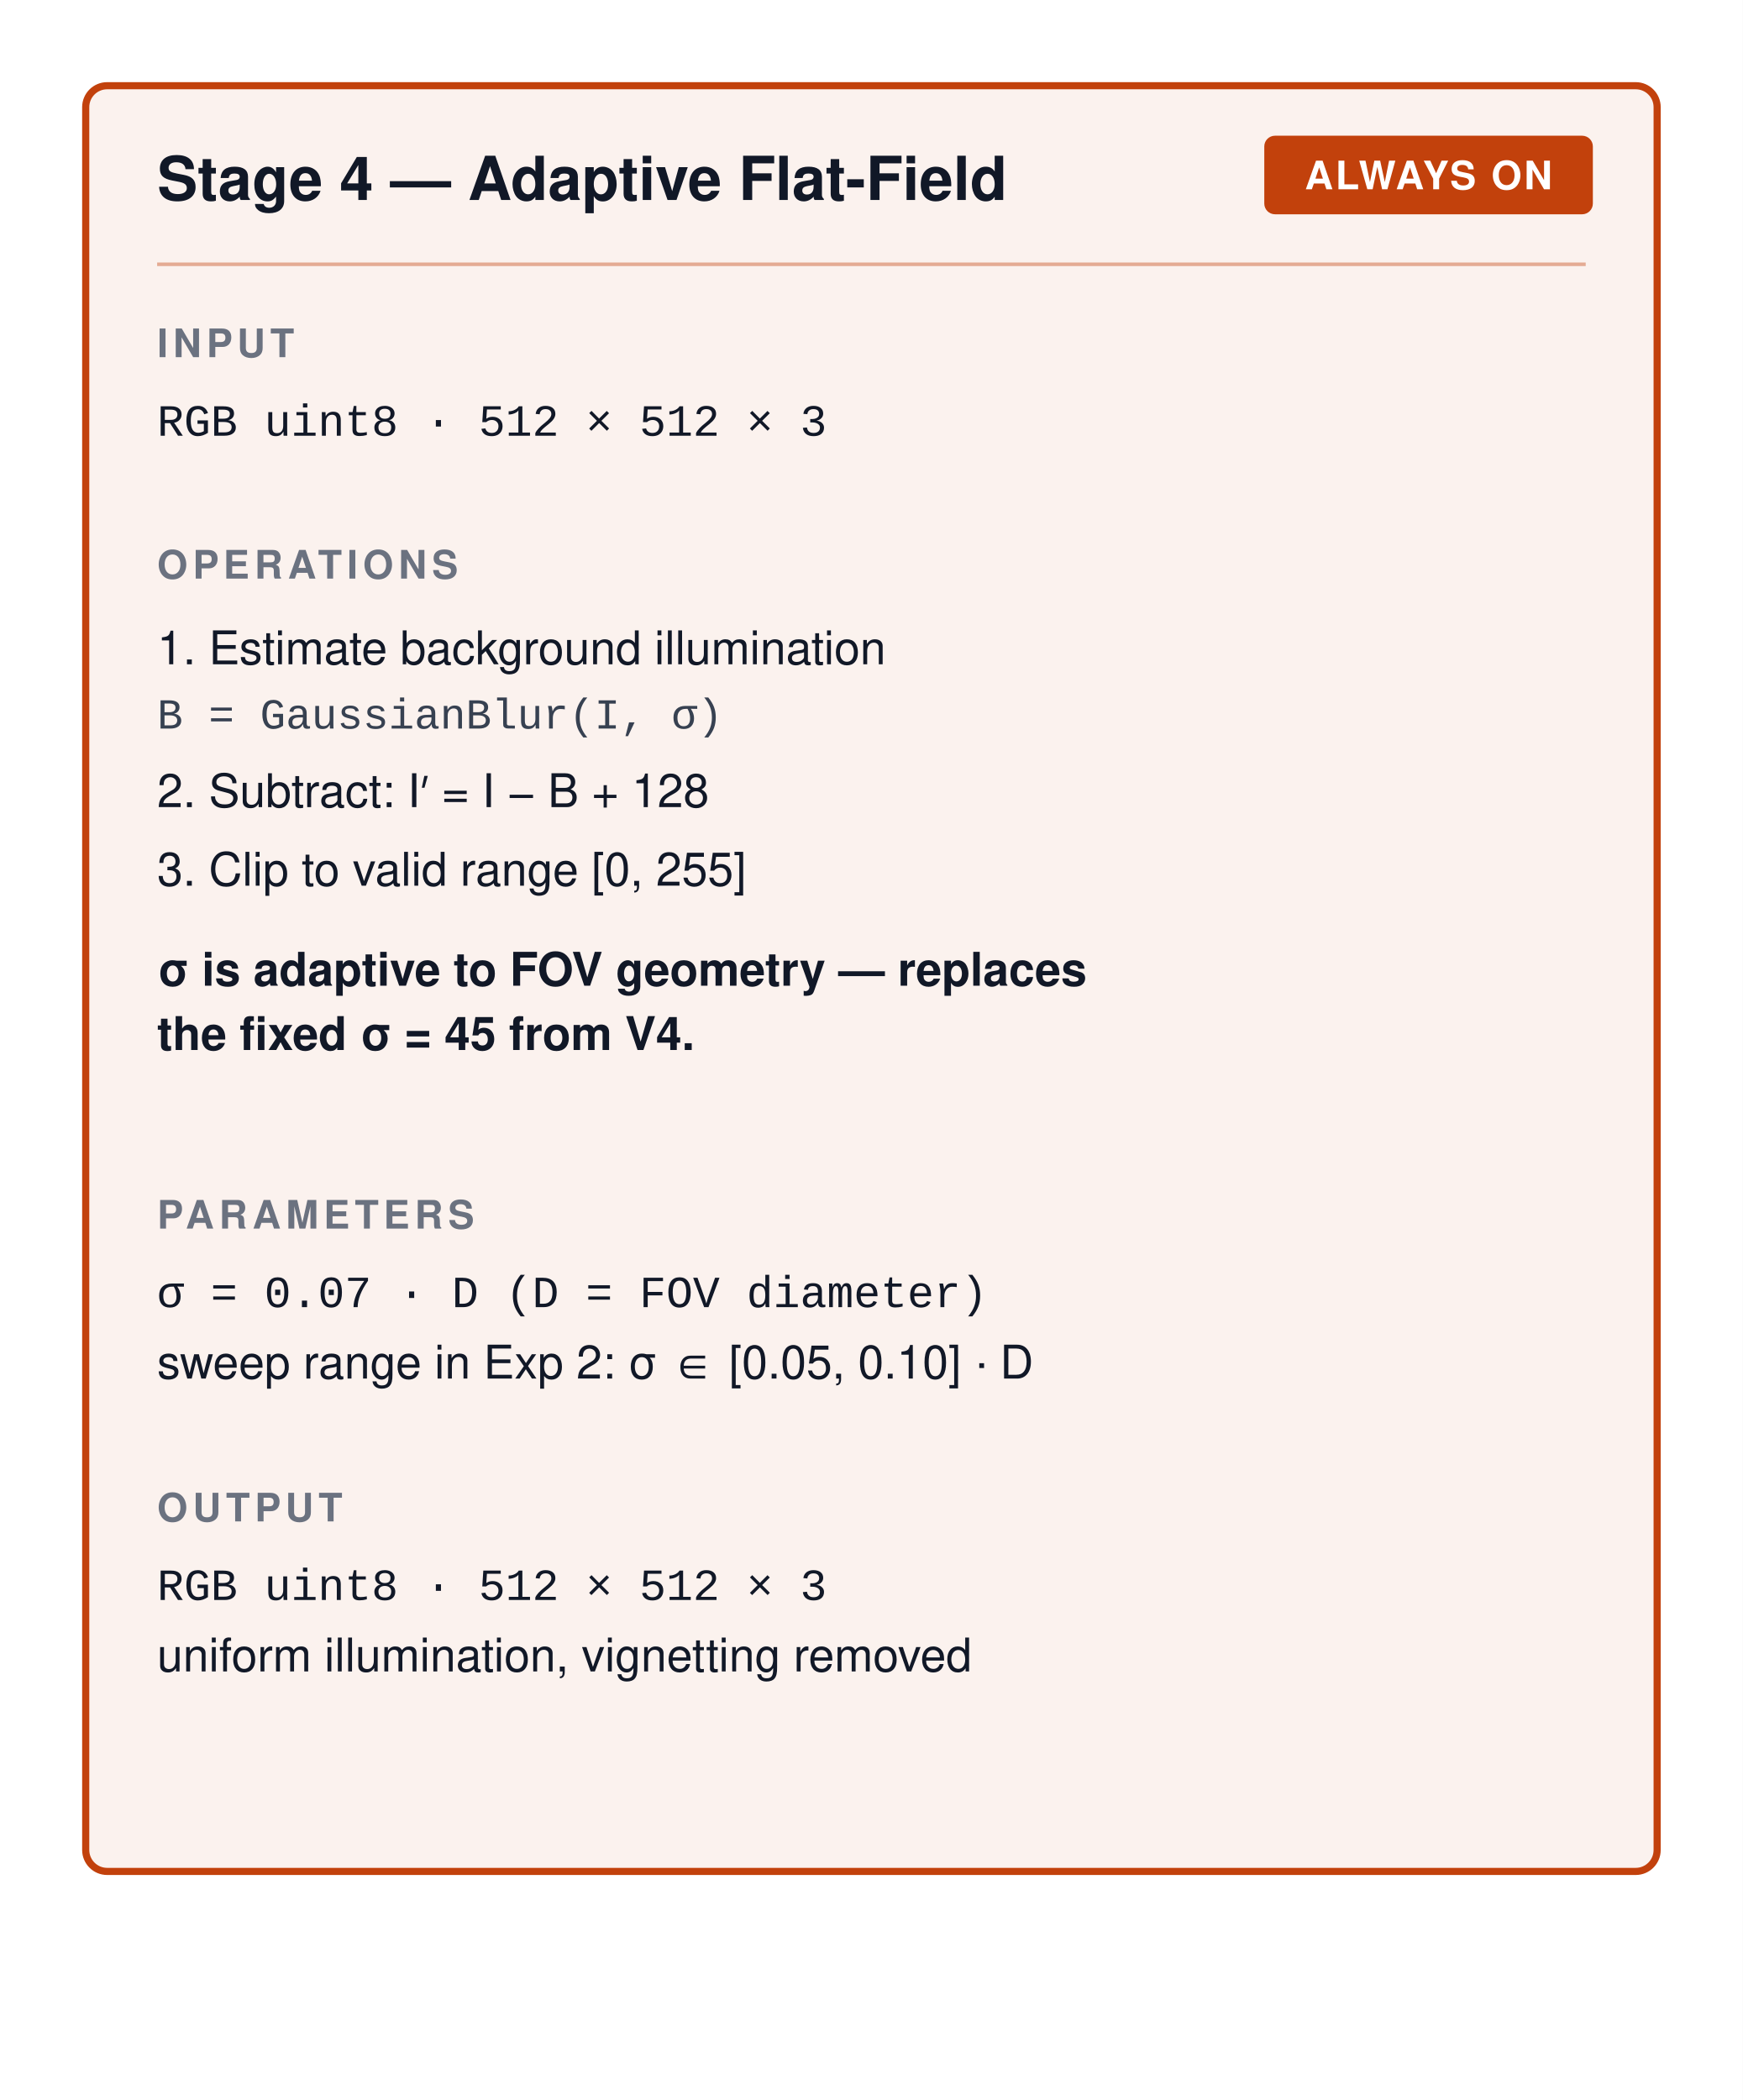
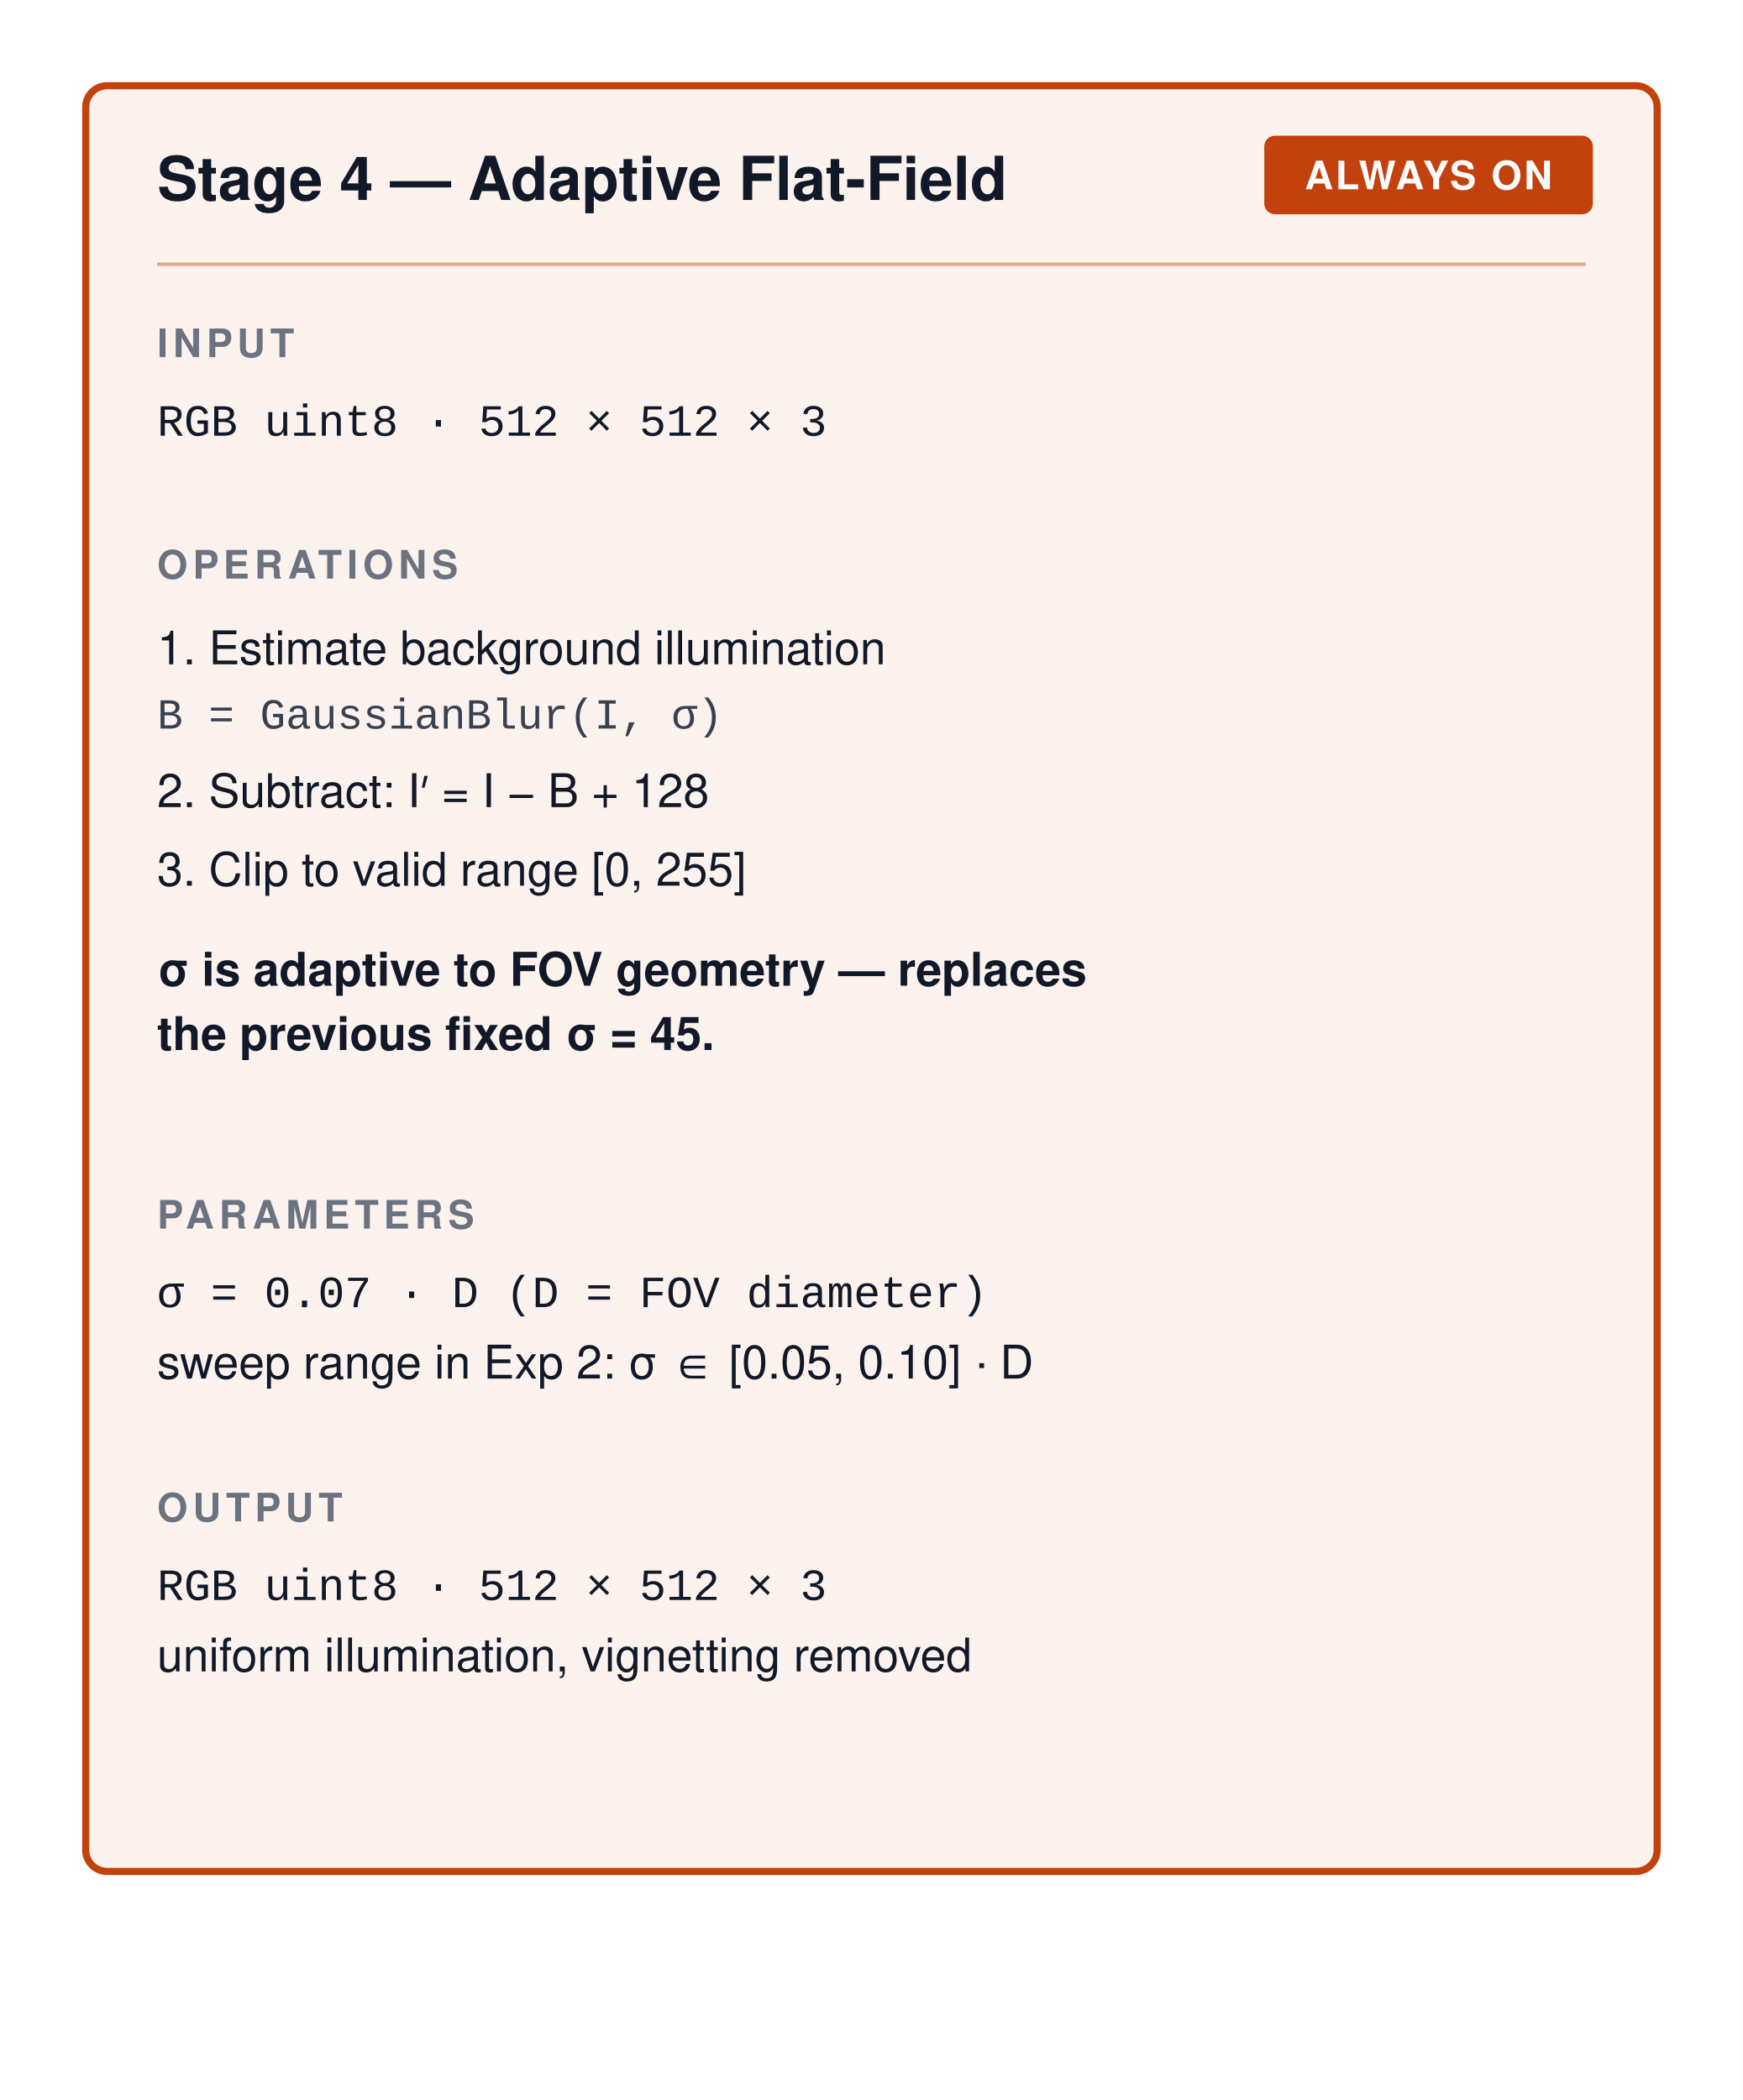
<svg xmlns="http://www.w3.org/2000/svg" viewBox="0 0 488 588" width="488" height="588">
  <defs>
    <marker id="arrowhead" viewBox="0 0 10 10" refX="9" refY="5" markerWidth="9" markerHeight="9" orient="auto-start-reverse">
      <path d="M0,0 L10,5 L0,10 z" fill="#000000" />
    </marker>
    <style>
      .doc-ttl    { font-family: -apple-system, BlinkMacSystemFont, "Segoe UI", Helvetica, Arial, sans-serif; font-weight: 700; fill: #111827; font-size: 22px; }
      .doc-sub    { font-family: -apple-system, BlinkMacSystemFont, "Segoe UI", Helvetica, Arial, sans-serif; font-weight: 400; fill: #4b5563; font-size: 13px; }
      .pnl-ttl    { font-family: -apple-system, BlinkMacSystemFont, "Segoe UI", Helvetica, Arial, sans-serif; font-weight: 700; fill: #111827; font-size: 17px; }
      .pnl-mode   { font-family: -apple-system, BlinkMacSystemFont, "Segoe UI", Helvetica, Arial, sans-serif; font-weight: 600; fill: #ffffff; font-size: 11px; letter-spacing: 0.6px; }
      .sec-hdr    { font-family: -apple-system, BlinkMacSystemFont, "Segoe UI", Helvetica, Arial, sans-serif; font-weight: 700; fill: #6b7280; font-size: 11px; letter-spacing: 1.4px; }
      .body       { font-family: -apple-system, BlinkMacSystemFont, "Segoe UI", Helvetica, Arial, sans-serif; font-weight: 400; fill: #111827; font-size: 13px; }
      .body-em    { font-family: -apple-system, BlinkMacSystemFont, "Segoe UI", Helvetica, Arial, sans-serif; font-weight: 600; fill: #111827; font-size: 13px; }
      .mono       { font-family: "SFMono-Regular", Consolas, "Liberation Mono", Menlo, monospace; font-weight: 500; fill: #111827; font-size: 12.5px; }
      .mono-dim   { font-family: "SFMono-Regular", Consolas, "Liberation Mono", Menlo, monospace; font-weight: 400; fill: #374151; font-size: 12px; }
      .arrow-num  { font-family: -apple-system, BlinkMacSystemFont, "Segoe UI", Helvetica, Arial, sans-serif; font-weight: 700; fill: #6b7280; font-size: 13px; }
      .legend-txt { font-family: -apple-system, BlinkMacSystemFont, "Segoe UI", Helvetica, Arial, sans-serif; font-weight: 400; fill: #374151; font-size: 12px; }
      .edge       { fill: none; stroke: #6b7280; stroke-width: 1.6; }
    </style>
  </defs>
  <rect width="488" height="588" fill="#ffffff" />
  <g transform="translate(24, 24)">
    <rect width="440" height="500" rx="6" fill="#c2410c" fill-opacity="0.07" stroke="#c2410c" stroke-width="2" />
    <text x="20" y="32" class="pnl-ttl">Stage 4 — Adaptive Flat-Field</text>
    <rect x="330" y="14" width="92" height="22" rx="3" fill="#c2410c" />
    <text x="376" y="29" text-anchor="middle" class="pnl-mode">ALWAYS ON</text>
    <line x1="20" y1="50" x2="420" y2="50" stroke="#c2410c" stroke-width="1" stroke-opacity="0.4" />
    <text x="20" y="76" class="sec-hdr">INPUT</text>
    <text x="20" y="98" class="mono">RGB uint8  ·  512 × 512 × 3</text>
    <text x="20" y="138" class="sec-hdr">OPERATIONS</text>
    <text x="20" y="162" class="body">1.  Estimate background illumination</text>
    <text x="20" y="180" class="mono-dim">     B = GaussianBlur(I, σ)</text>
    <text x="20" y="202" class="body">2.  Subtract:  I′ = I − B + 128</text>
    <text x="20" y="224" class="body">3.  Clip to valid range  [0, 255]</text>
    <text x="20" y="252" class="body-em">σ is adaptive to FOV geometry — replaces</text>
-     <text x="20" y="270" class="body-em">the fixed σ = 45 from V4.</text>
+     <text x="20" y="270" class="body-em">the previous fixed σ = 45.</text>
    <text x="20" y="320" class="sec-hdr">PARAMETERS</text>
    <text x="20" y="342" class="mono">σ = 0.07 · D    (D = FOV diameter)</text>
    <text x="20" y="362" class="body">sweep range in Exp 2:  σ ∈ [0.05, 0.10] · D</text>
    <text x="20" y="402" class="sec-hdr">OUTPUT</text>
    <text x="20" y="424" class="mono">RGB uint8  ·  512 × 512 × 3</text>
    <text x="20" y="444" class="body">uniform illumination, vignetting removed</text>
  </g>
</svg>
